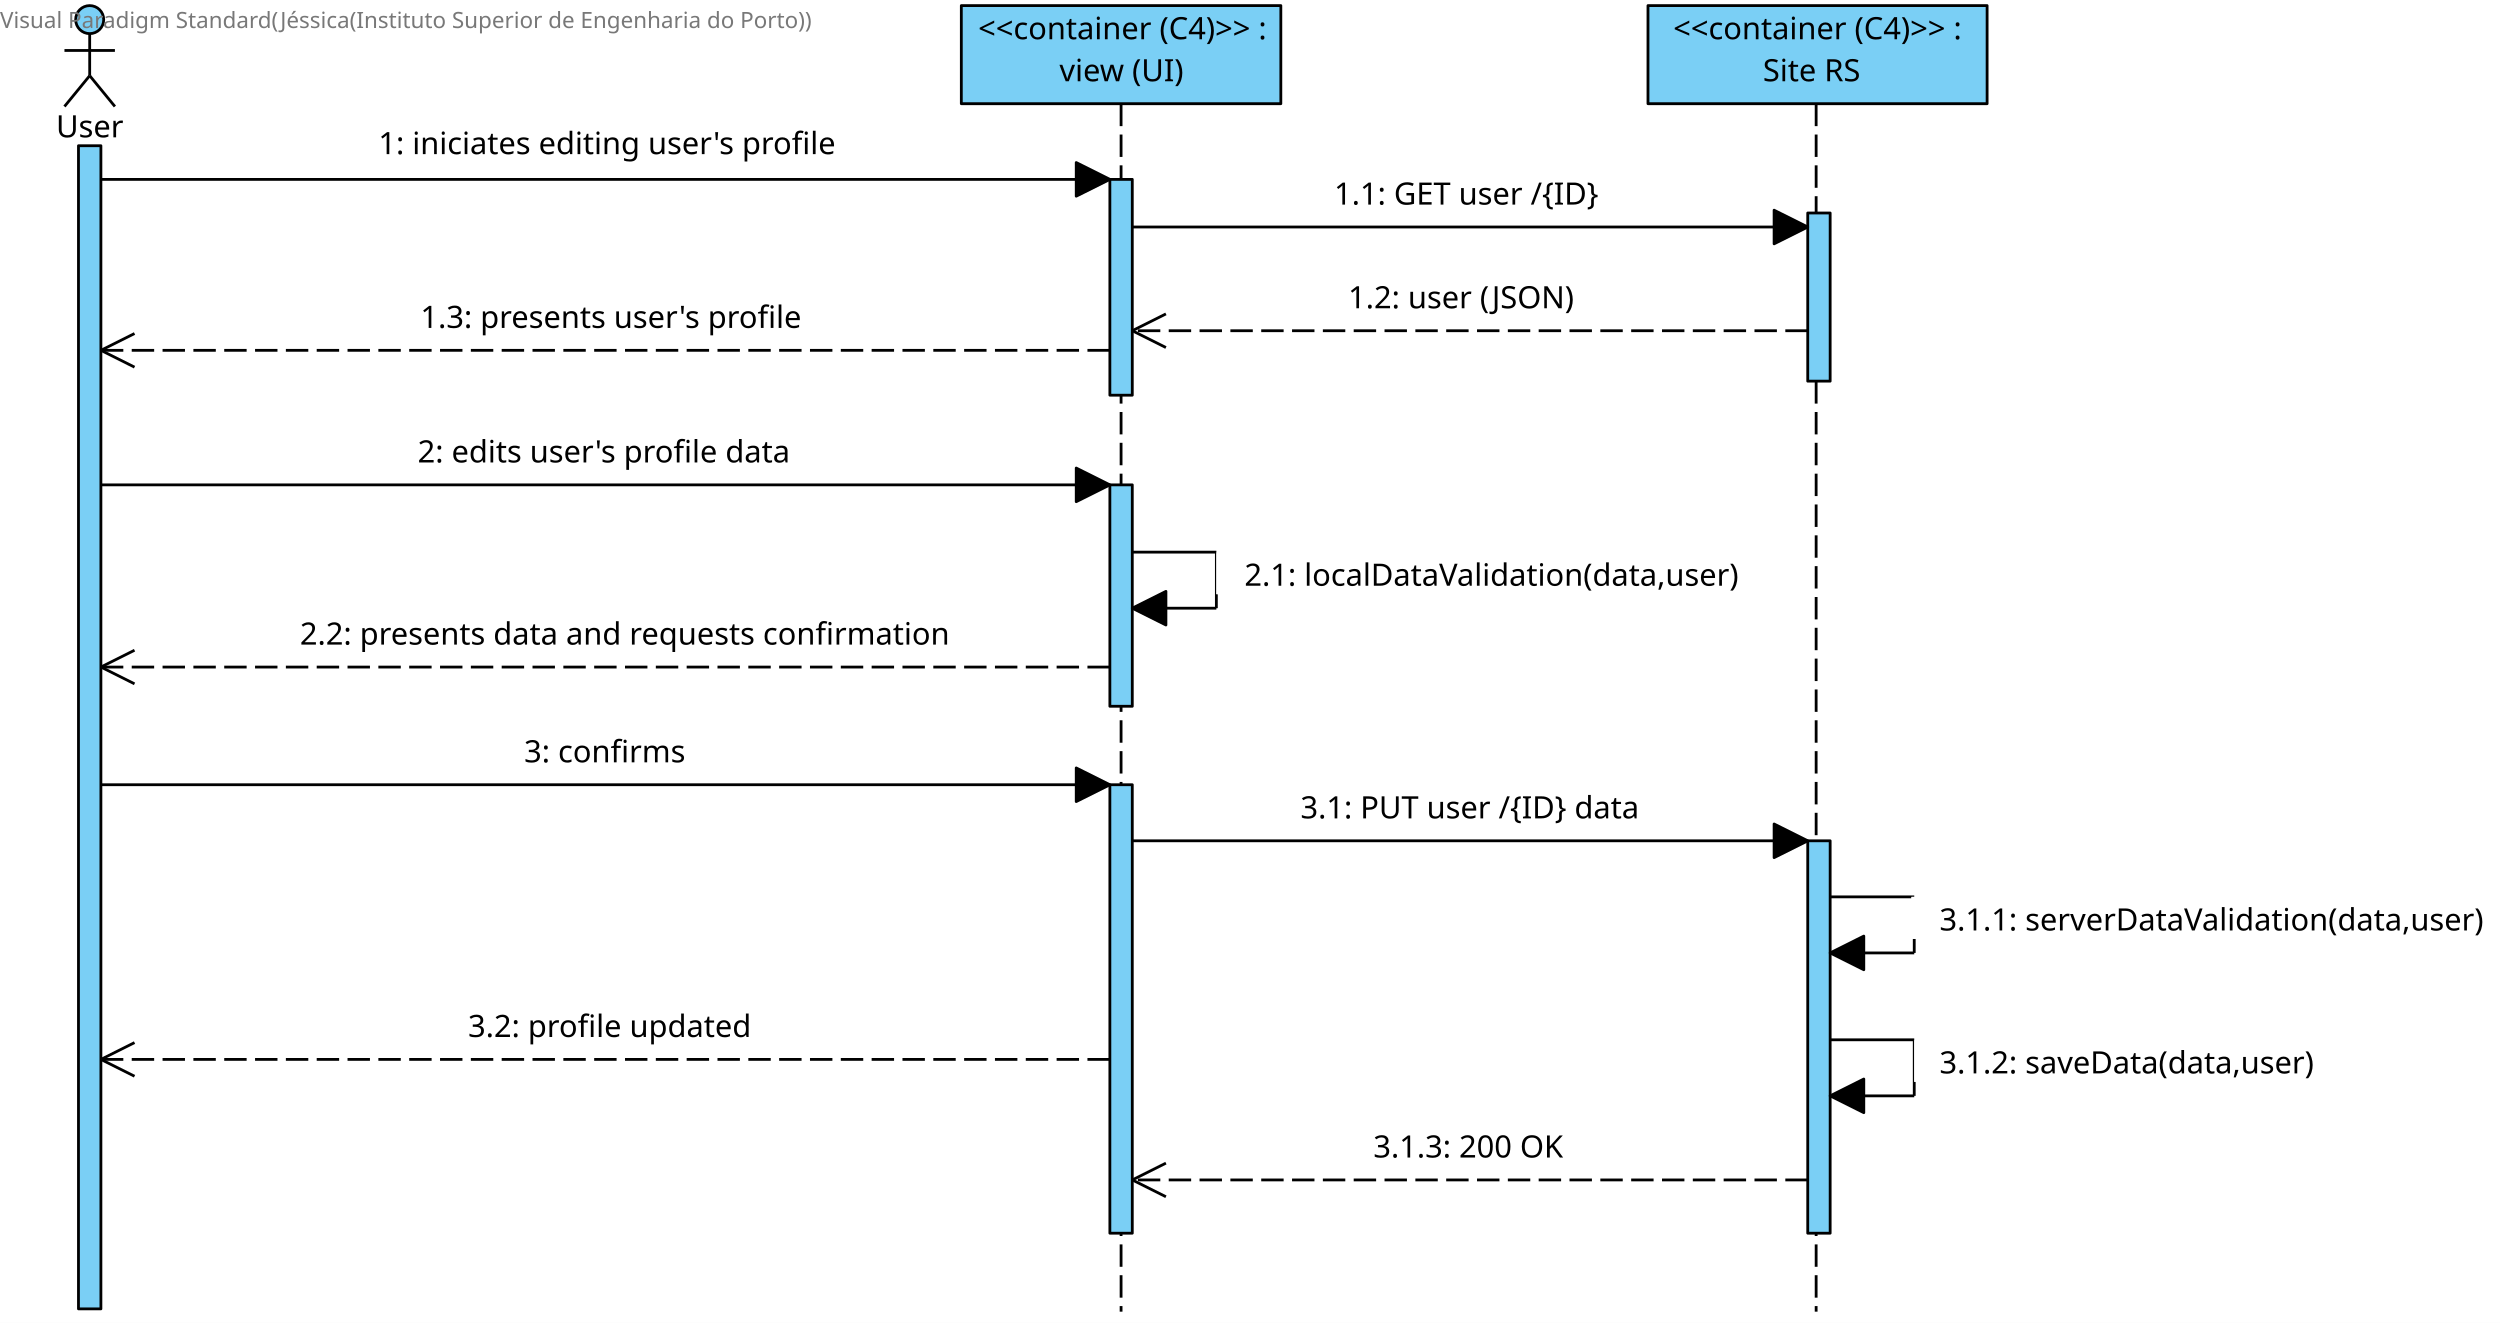
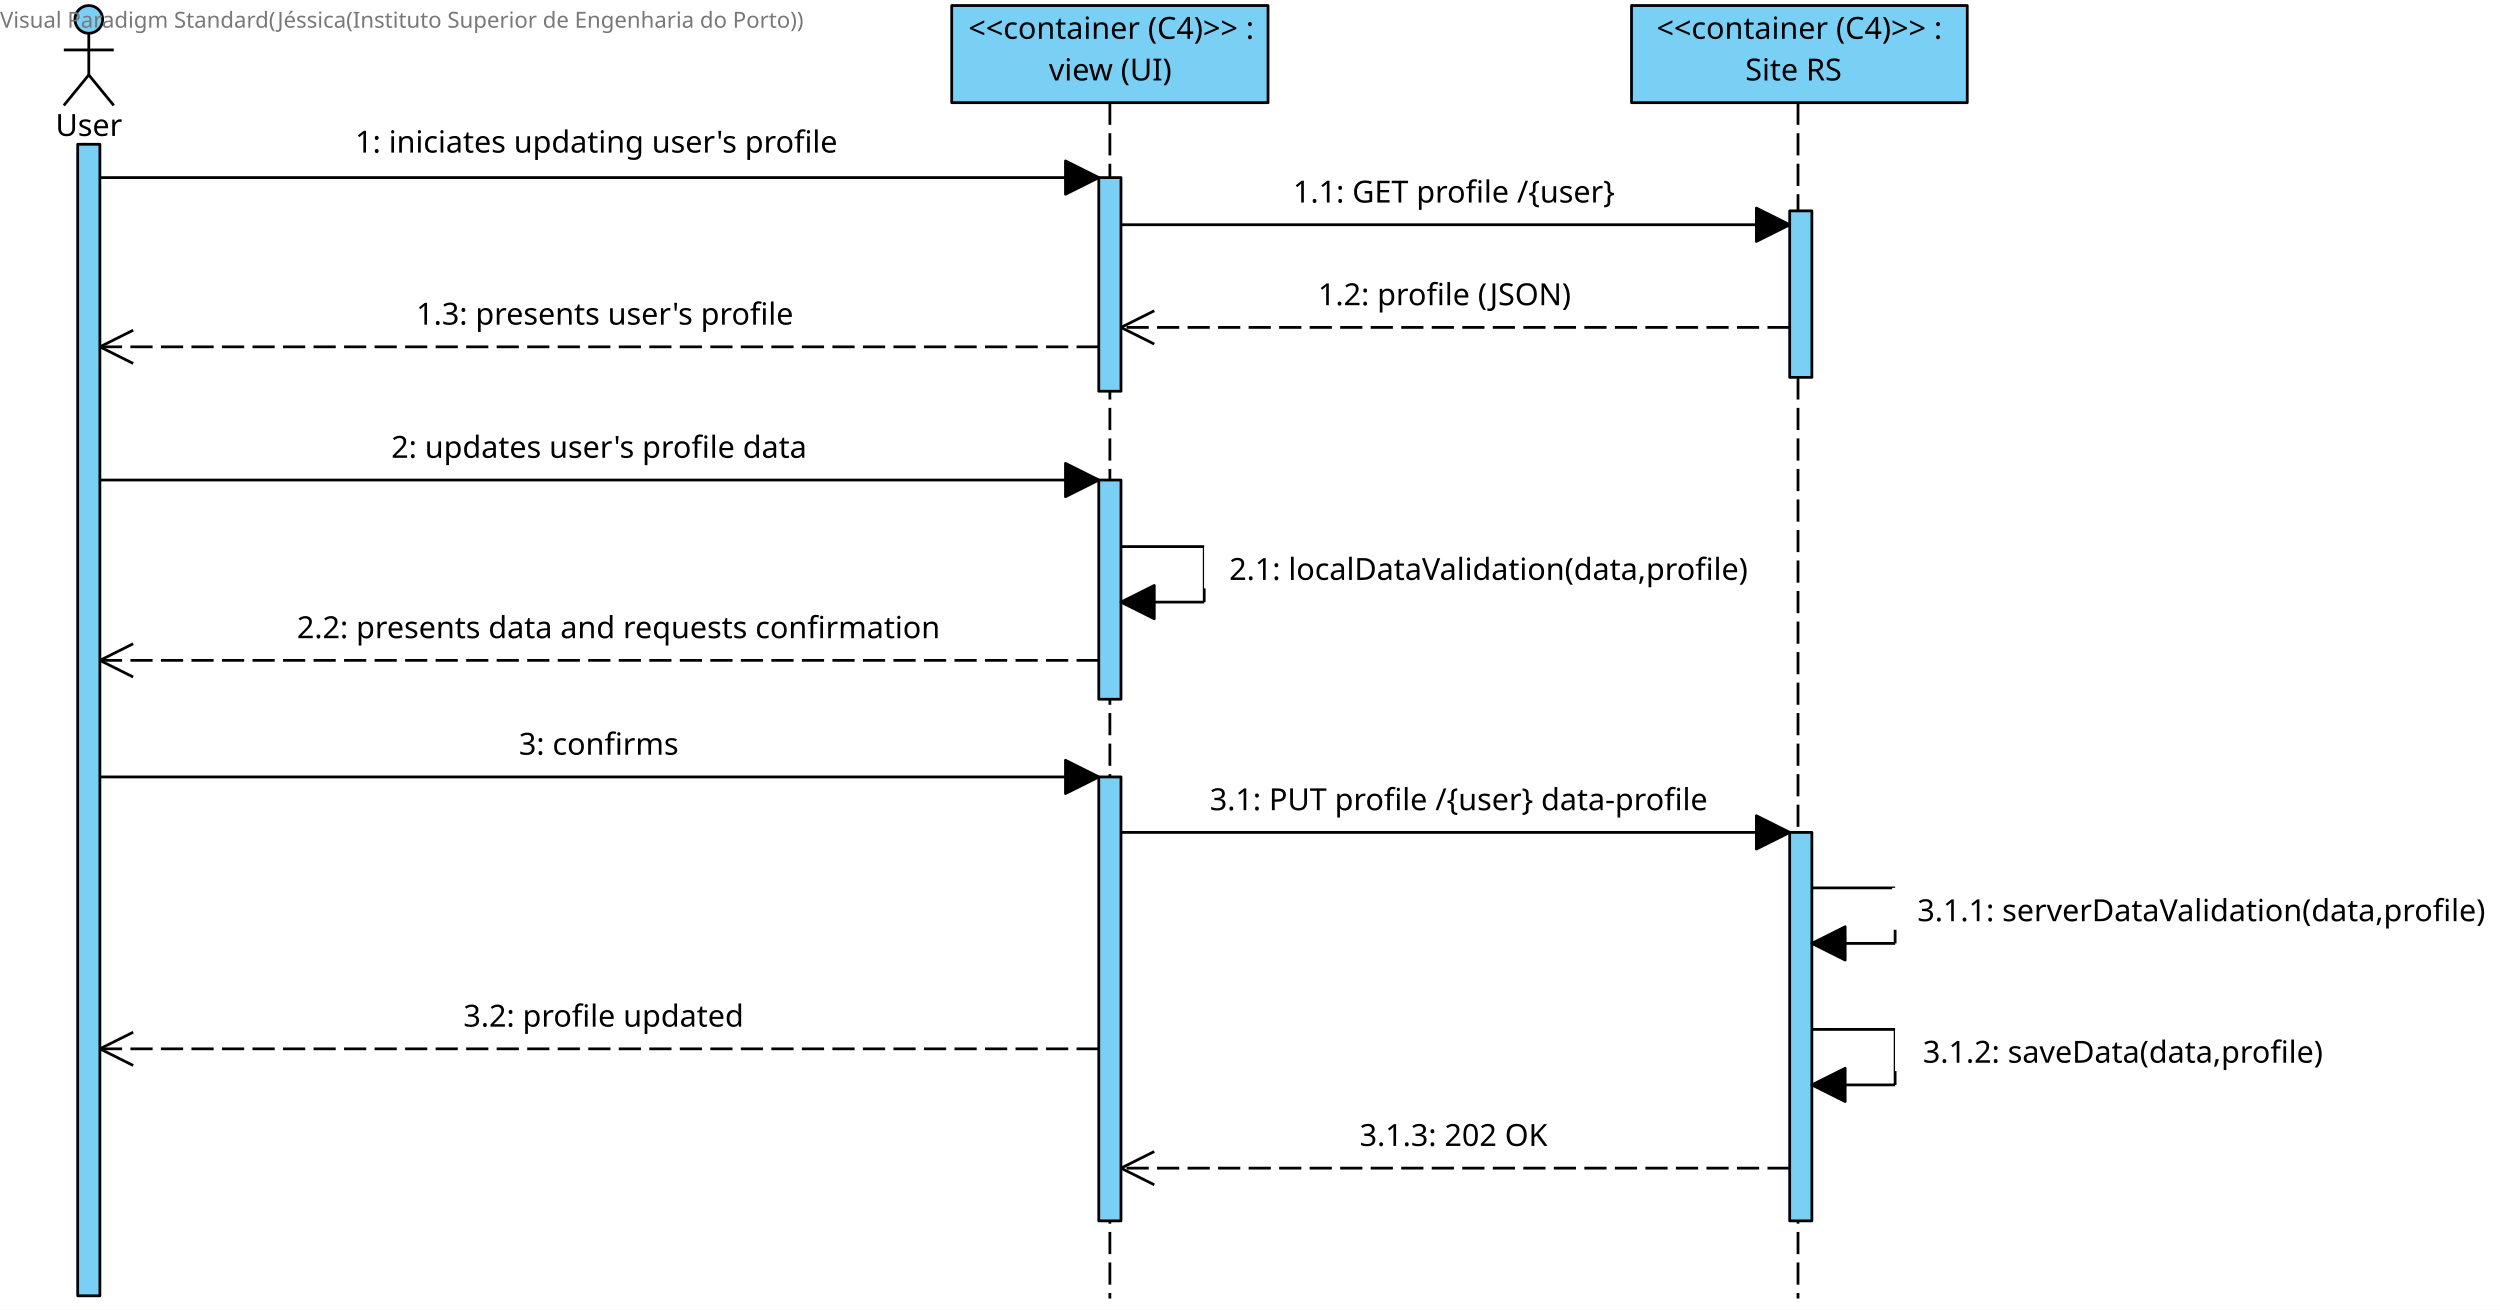
- <svg xmlns="http://www.w3.org/2000/svg" fill-opacity="0" color-rendering="auto" color-interpolation="auto" text-rendering="auto" stroke="rgb(0,0,0)" stroke-linecap="square" width="892" stroke-miterlimit="10" shape-rendering="auto" stroke-opacity="0" fill="rgb(0,0,0)" stroke-dasharray="none" font-weight="normal" stroke-width="1" height="472" font-family="'Dialog'" font-style="normal" stroke-linejoin="miter" font-size="12px" stroke-dashoffset="0" image-rendering="auto">
+ <svg xmlns="http://www.w3.org/2000/svg" fill-opacity="0" color-rendering="auto" color-interpolation="auto" text-rendering="auto" stroke="rgb(0,0,0)" stroke-linecap="square" width="901" stroke-miterlimit="10" shape-rendering="auto" stroke-opacity="0" fill="rgb(0,0,0)" stroke-dasharray="none" font-weight="normal" stroke-width="1" height="472" font-family="'Dialog'" font-style="normal" stroke-linejoin="miter" font-size="12px" stroke-dashoffset="0" image-rendering="auto">
  <defs id="genericDefs" />
  <g>
    <defs id="defs1">
      <clipPath clipPathUnits="userSpaceOnUse" id="clipPath1">
        <path d="M-7 -7 L126 -7 L126 477 L-7 477 L-7 -7 Z" />
      </clipPath>
      <clipPath clipPathUnits="userSpaceOnUse" id="clipPath2">
        <path d="M-7 -7 L71 -7 L71 477 L-7 477 L-7 -7 Z" />
      </clipPath>
      <clipPath clipPathUnits="userSpaceOnUse" id="clipPath3">
        <path d="M-7 -7 L19 -7 L19 88 L-7 88 L-7 -7 Z" />
      </clipPath>
      <clipPath clipPathUnits="userSpaceOnUse" id="clipPath4">
        <path d="M-7 -7 L19 -7 L19 90 L-7 90 L-7 -7 Z" />
      </clipPath>
      <clipPath clipPathUnits="userSpaceOnUse" id="clipPath5">
        <path d="M-7 -7 L19 -7 L19 171 L-7 171 L-7 -7 Z" />
      </clipPath>
      <clipPath clipPathUnits="userSpaceOnUse" id="clipPath6">
        <path d="M-7 -7 L133 -7 L133 477 L-7 477 L-7 -7 Z" />
      </clipPath>
      <clipPath clipPathUnits="userSpaceOnUse" id="clipPath7">
        <path d="M-7 -7 L19 -7 L19 71 L-7 71 L-7 -7 Z" />
      </clipPath>
      <clipPath clipPathUnits="userSpaceOnUse" id="clipPath8">
        <path d="M-7 -7 L19 -7 L19 151 L-7 151 L-7 -7 Z" />
      </clipPath>
      <clipPath clipPathUnits="userSpaceOnUse" id="clipPath9">
+         <path d="M-115 -30 L230 -30 L230 60 L-115 60 L-115 -30 Z" />
+       </clipPath>
+       <clipPath clipPathUnits="userSpaceOnUse" id="clipPath10">
+         <path d="M-44 -15 L88 -15 L88 30 L-44 30 L-44 -15 Z" />
+       </clipPath>
+       <clipPath clipPathUnits="userSpaceOnUse" id="clipPath11">
        <path d="M-122 -30 L244 -30 L244 60 L-122 60 L-122 -30 Z" />
-       </clipPath>
-       <clipPath clipPathUnits="userSpaceOnUse" id="clipPath10">
-         <path d="M-115 -30 L230 -30 L230 60 L-115 60 L-115 -30 Z" />
-       </clipPath>
-       <clipPath clipPathUnits="userSpaceOnUse" id="clipPath11">
-         <path d="M-44 -15 L88 -15 L88 30 L-44 30 L-44 -15 Z" />
      </clipPath>
      <clipPath clipPathUnits="userSpaceOnUse" id="clipPath12">
        <path d="M0 0 L464 0 L464 104 L0 104 L0 0 Z" />
      </clipPath>
      <clipPath clipPathUnits="userSpaceOnUse" id="clipPath13">
-         <path d="M68 23 L68 38 L24 38 L24 23 ZM312 29 L312 44 L139 44 L139 29 ZM0 0 L0 104 L154 104 L154 91 L303 91 L303 104 L464 104 L464 18 L357 18 L357 0 Z" />
+         <path d="M68 23 L68 38 L24 38 L24 23 ZM316 29 L316 44 L133 44 L133 29 ZM0 0 L0 104 L154 104 L154 91 L303 91 L303 104 L464 104 L464 18 L357 18 L357 0 Z" />
      </clipPath>
      <clipPath clipPathUnits="userSpaceOnUse" id="clipPath14">
-         <path d="M303 30 L303 45 L154 45 L154 30 ZM300 78 L300 93 L154 93 L154 78 ZM0 0 L0 104 L464 104 L464 0 Z" />
+         <path d="M303 30 L303 45 L154 45 L154 30 ZM306 78 L306 93 L145 93 L145 78 ZM0 0 L0 104 L464 104 L464 0 Z" />
      </clipPath>
      <clipPath clipPathUnits="userSpaceOnUse" id="clipPath15">
-         <path d="M300 30 L300 45 L154 45 L154 30 ZM0 0 L0 104 L111 104 L111 95 L349 95 L349 104 L464 104 L464 89 L448 89 L448 74 L464 74 L464 0 Z" />
+         <path d="M306 30 L306 45 L145 45 L145 30 ZM0 0 L0 104 L111 104 L111 95 L349 95 L349 104 L464 104 L464 89 L448 89 L448 74 L464 74 L464 0 Z" />
      </clipPath>
      <clipPath clipPathUnits="userSpaceOnUse" id="clipPath16">
-         <path d="M349 30 L349 45 L111 45 L111 30 ZM265 72 L265 87 L191 87 L191 72 ZM0 0 L0 104 L464 104 L464 24 L448 24 L448 9 L464 9 L464 0 Z" />
+         <path d="M349 30 L349 45 L111 45 L111 30 ZM265 72 L265 87 L191 87 L191 72 ZM0 0 L0 104 L441 104 L441 92 L464 92 L464 24 L448 24 L448 9 L464 9 L464 0 Z" />
      </clipPath>
      <clipPath clipPathUnits="userSpaceOnUse" id="clipPath17">
-         <path d="M265 30 L265 45 L191 45 L191 30 ZM0 0 L0 104 L464 104 L464 0 L349 0 L349 3 L111 3 L111 0 Z" />
+         <path d="M265 30 L265 45 L191 45 L191 30 ZM0 0 L0 104 L464 104 L464 65 L441 65 L441 50 L464 50 L464 0 L349 0 L349 3 L111 3 L111 0 Z" />
      </clipPath>
      <clipPath clipPathUnits="userSpaceOnUse" id="clipPath18">
        <path d="M287 30 L287 45 L172 45 L172 30 ZM0 0 L0 104 L464 104 L464 0 Z" />
      </clipPath>
      <clipPath clipPathUnits="userSpaceOnUse" id="clipPath19">
        <path d="M0 0 L345 0 L345 104 L0 104 L0 0 Z" />
      </clipPath>
      <clipPath clipPathUnits="userSpaceOnUse" id="clipPath20">
-         <path d="M225 30 L225 45 L112 45 L112 30 ZM220 67 L220 82 L117 82 L117 67 ZM104 0 L104 1 L0 1 L0 104 L345 104 L345 1 L234 1 L234 0 Z" />
+         <path d="M234 30 L234 45 L102 45 L102 30 ZM224 67 L224 82 L112 82 L112 67 ZM104 0 L104 1 L0 1 L0 104 L345 104 L345 1 L234 1 L234 0 Z" />
      </clipPath>
      <clipPath clipPathUnits="userSpaceOnUse" id="clipPath21">
-         <path d="M220 30 L220 45 L117 45 L117 30 ZM0 0 L0 104 L345 104 L345 0 L225 0 L225 8 L112 8 L112 0 Z" />
+         <path d="M224 30 L224 45 L112 45 L112 30 ZM0 0 L0 104 L345 104 L345 0 L234 0 L234 8 L102 8 L102 0 Z" />
      </clipPath>
      <clipPath clipPathUnits="userSpaceOnUse" id="clipPath22">
        <path d="M0 0 L134 0 L134 124 L0 124 L0 0 Z" />
      </clipPath>
      <clipPath clipPathUnits="userSpaceOnUse" id="clipPath23">
        <path d="M0 0 L0 124 L134 124 L134 65 L80 65 L80 50 L134 50 L134 0 Z" />
      </clipPath>
      <clipPath clipPathUnits="userSpaceOnUse" id="clipPath24">
-         <path d="M237 30 L237 45 L100 45 L100 30 ZM0 0 L0 104 L345 104 L345 85 L328 85 L328 70 L345 70 L345 0 Z" />
+         <path d="M263 30 L263 45 L73 45 L73 30 ZM0 0 L0 104 L345 104 L345 85 L328 85 L328 70 L345 70 L345 0 Z" />
      </clipPath>
      <clipPath clipPathUnits="userSpaceOnUse" id="clipPath25">
        <path d="M214 30 L214 45 L126 45 L126 30 ZM0 0 L0 104 L345 104 L345 15 L329 15 L329 0 Z" />
      </clipPath>
      <clipPath clipPathUnits="userSpaceOnUse" id="clipPath26">
-         <path d="M0 0 L0 124 L134 124 L134 116 L80 116 L80 101 L134 101 L134 65 L79 65 L79 50 L134 50 L134 0 Z" />
+         <path d="M0 0 L0 10 L14 10 L14 25 L0 25 L0 124 L134 124 L134 116 L80 116 L80 101 L134 101 L134 65 L79 65 L79 50 L134 50 L134 0 Z" />
      </clipPath>
      <clipPath clipPathUnits="userSpaceOnUse" id="clipPath27">
        <path d="M0 0 L0 124 L134 124 L134 65 L80 65 L80 50 L134 50 L134 14 L79 14 L79 0 Z" />
      </clipPath>
      <clipPath clipPathUnits="userSpaceOnUse" id="clipPath28">
-         <path d="M-151 -15 L302 -15 L302 30 L-151 30 L-151 -15 Z" />
+         <path d="M-159 -15 L318 -15 L318 30 L-159 30 L-159 -15 Z" />
      </clipPath>
      <clipPath clipPathUnits="userSpaceOnUse" id="clipPath29">
-         <path d="M-206 -15 L412 -15 L412 30 L-206 30 L-206 -15 Z" />
+         <path d="M-215 -15 L430 -15 L430 30 L-215 30 L-215 -15 Z" />
      </clipPath>
      <clipPath clipPathUnits="userSpaceOnUse" id="clipPath30">
        <path d="M-88 -15 L176 -15 L176 30 L-88 30 L-88 -15 Z" />
      </clipPath>
      <clipPath clipPathUnits="userSpaceOnUse" id="clipPath31">
-         <path d="M-137 -15 L274 -15 L274 30 L-137 30 L-137 -15 Z" />
+         <path d="M-190 -15 L380 -15 L380 30 L-190 30 L-190 -15 Z" />
      </clipPath>
      <clipPath clipPathUnits="userSpaceOnUse" id="clipPath32">
-         <path d="M-189 -15 L378 -15 L378 30 L-189 30 L-189 -15 Z" />
+         <path d="M-198 -15 L396 -15 L396 30 L-198 30 L-198 -15 Z" />
      </clipPath>
      <clipPath clipPathUnits="userSpaceOnUse" id="clipPath33">
-         <path d="M-103 -15 L206 -15 L206 30 L-103 30 L-103 -15 Z" />
+         <path d="M-112 -15 L224 -15 L224 30 L-112 30 L-112 -15 Z" />
      </clipPath>
      <clipPath clipPathUnits="userSpaceOnUse" id="clipPath34">
-         <path d="M-113 -15 L226 -15 L226 30 L-113 30 L-113 -15 Z" />
+         <path d="M-132 -15 L264 -15 L264 30 L-132 30 L-132 -15 Z" />
      </clipPath>
      <clipPath clipPathUnits="userSpaceOnUse" id="clipPath35">
        <path d="M-115 -15 L230 -15 L230 30 L-115 30 L-115 -15 Z" />
      </clipPath>
      <clipPath clipPathUnits="userSpaceOnUse" id="clipPath36">
        <path d="M-74 -15 L148 -15 L148 30 L-74 30 L-74 -15 Z" />
      </clipPath>
      <clipPath clipPathUnits="userSpaceOnUse" id="clipPath37">
        <path d="M-238 -15 L476 -15 L476 30 L-238 30 L-238 -15 Z" />
      </clipPath>
      <clipPath clipPathUnits="userSpaceOnUse" id="clipPath38">
-         <path d="M-146 -15 L292 -15 L292 30 L-146 30 L-146 -15 Z" />
+         <path d="M-161 -15 L322 -15 L322 30 L-161 30 L-161 -15 Z" />
      </clipPath>
      <clipPath clipPathUnits="userSpaceOnUse" id="clipPath39">
        <path d="M-149 -15 L298 -15 L298 30 L-149 30 L-149 -15 Z" />
      </clipPath>
      <clipPath clipPathUnits="userSpaceOnUse" id="clipPath40">
-         <path d="M-173 -15 L346 -15 L346 30 L-173 30 L-173 -15 Z" />
+         <path d="M-183 -15 L366 -15 L366 30 L-183 30 L-183 -15 Z" />
      </clipPath>
    </defs>
    <g fill="white" text-rendering="geometricPrecision" fill-opacity="1" stroke-opacity="1" stroke="white">
-       <rect x="0" width="892" height="472" y="0" stroke="none" />
+       <rect x="0" width="901" height="472" y="0" stroke="none" />
    </g>
    <g font-size="11px" transform="translate(343,2)" fill-opacity="1" fill="rgb(122,207,245)" text-rendering="geometricPrecision" image-rendering="optimizeQuality" font-family="sans-serif" stroke="rgb(122,207,245)" stroke-opacity="1">
      <rect x="0" width="114" height="35" y="0" clip-path="url(#clipPath1)" stroke="none" />
    </g>
    <g stroke-linecap="butt" font-size="11px" transform="translate(343,2)" fill-opacity="1" fill="black" text-rendering="geometricPrecision" image-rendering="optimizeQuality" font-family="sans-serif" stroke-linejoin="round" stroke="black" stroke-opacity="1" stroke-miterlimit="0">
      <rect fill="none" x="0" width="114" height="35" y="0" clip-path="url(#clipPath1)" />
      <line clip-path="url(#clipPath1)" fill="none" x1="57" x2="57" y1="35" y2="466" stroke-linejoin="bevel" stroke-dasharray="8,3" />
    </g>
    <g font-size="11px" transform="translate(2,2)" fill-opacity="1" fill="rgb(122,207,245)" text-rendering="geometricPrecision" image-rendering="optimizeQuality" font-family="sans-serif" stroke="rgb(122,207,245)" stroke-opacity="1">
      <circle r="5" clip-path="url(#clipPath2)" cx="30" cy="5" stroke="none" />
      <rect x="26" width="8" height="415" y="50" clip-path="url(#clipPath2)" stroke="none" />
    </g>
    <g stroke-linecap="butt" font-size="11px" transform="translate(2,2)" fill-opacity="1" fill="black" text-rendering="geometricPrecision" image-rendering="optimizeQuality" font-family="sans-serif" stroke-linejoin="round" stroke="black" stroke-opacity="1" stroke-miterlimit="0">
      <circle fill="none" r="5" clip-path="url(#clipPath2)" cx="30" cy="5" />
      <rect fill="none" x="26" width="8" height="415" y="50" clip-path="url(#clipPath2)" />
      <line y2="25" fill="none" x1="30" clip-path="url(#clipPath2)" x2="30" y1="10" />
      <line y2="36" fill="none" x1="30" clip-path="url(#clipPath2)" x2="21" y1="25" />
      <line y2="36" fill="none" x1="30" clip-path="url(#clipPath2)" x2="39" y1="25" />
      <line y2="16" fill="none" x1="21" clip-path="url(#clipPath2)" x2="39" y1="16" />
    </g>
    <g font-size="11px" transform="translate(396,64)" fill-opacity="1" fill="rgb(122,207,245)" text-rendering="geometricPrecision" image-rendering="optimizeQuality" font-family="sans-serif" stroke="rgb(122,207,245)" stroke-opacity="1">
      <rect x="0" width="8" height="77" y="0" clip-path="url(#clipPath3)" stroke="none" />
    </g>
    <g stroke-linecap="butt" font-size="11px" transform="translate(396,64)" fill-opacity="1" fill="black" text-rendering="geometricPrecision" image-rendering="optimizeQuality" font-family="sans-serif" stroke-linejoin="round" stroke="black" stroke-opacity="1" stroke-miterlimit="0">
      <rect fill="none" x="0" width="8" height="77" y="0" clip-path="url(#clipPath3)" />
    </g>
    <g font-size="11px" transform="translate(396,173)" fill-opacity="1" fill="rgb(122,207,245)" text-rendering="geometricPrecision" image-rendering="optimizeQuality" font-family="sans-serif" stroke="rgb(122,207,245)" stroke-opacity="1">
      <rect x="0" width="8" height="79" y="0" clip-path="url(#clipPath4)" stroke="none" />
    </g>
    <g stroke-linecap="butt" font-size="11px" transform="translate(396,173)" fill-opacity="1" fill="black" text-rendering="geometricPrecision" image-rendering="optimizeQuality" font-family="sans-serif" stroke-linejoin="round" stroke="black" stroke-opacity="1" stroke-miterlimit="0">
      <rect fill="none" x="0" width="8" height="79" y="0" clip-path="url(#clipPath4)" />
    </g>
    <g font-size="11px" transform="translate(396,280)" fill-opacity="1" fill="rgb(122,207,245)" text-rendering="geometricPrecision" image-rendering="optimizeQuality" font-family="sans-serif" stroke="rgb(122,207,245)" stroke-opacity="1">
      <rect x="0" width="8" height="160" y="0" clip-path="url(#clipPath5)" stroke="none" />
    </g>
    <g stroke-linecap="butt" font-size="11px" transform="translate(396,280)" fill-opacity="1" fill="black" text-rendering="geometricPrecision" image-rendering="optimizeQuality" font-family="sans-serif" stroke-linejoin="round" stroke="black" stroke-opacity="1" stroke-miterlimit="0">
      <rect fill="none" x="0" width="8" height="160" y="0" clip-path="url(#clipPath5)" />
    </g>
    <g font-size="11px" transform="translate(588,2)" fill-opacity="1" fill="rgb(122,207,245)" text-rendering="geometricPrecision" image-rendering="optimizeQuality" font-family="sans-serif" stroke="rgb(122,207,245)" stroke-opacity="1">
      <rect x="0" width="121" height="35" y="0" clip-path="url(#clipPath6)" stroke="none" />
    </g>
    <g stroke-linecap="butt" font-size="11px" transform="translate(588,2)" fill-opacity="1" fill="black" text-rendering="geometricPrecision" image-rendering="optimizeQuality" font-family="sans-serif" stroke-linejoin="round" stroke="black" stroke-opacity="1" stroke-miterlimit="0">
      <rect fill="none" x="0" width="121" height="35" y="0" clip-path="url(#clipPath6)" />
      <line clip-path="url(#clipPath6)" fill="none" x1="60" x2="60" y1="35" y2="466" stroke-linejoin="bevel" stroke-dasharray="8,3" />
    </g>
    <g font-size="11px" transform="translate(645,76)" fill-opacity="1" fill="rgb(122,207,245)" text-rendering="geometricPrecision" image-rendering="optimizeQuality" font-family="sans-serif" stroke="rgb(122,207,245)" stroke-opacity="1">
      <rect x="0" width="8" height="60" y="0" clip-path="url(#clipPath7)" stroke="none" />
    </g>
    <g stroke-linecap="butt" font-size="11px" transform="translate(645,76)" fill-opacity="1" fill="black" text-rendering="geometricPrecision" image-rendering="optimizeQuality" font-family="sans-serif" stroke-linejoin="round" stroke="black" stroke-opacity="1" stroke-miterlimit="0">
      <rect fill="none" x="0" width="8" height="60" y="0" clip-path="url(#clipPath7)" />
    </g>
    <g font-size="11px" transform="translate(645,300)" fill-opacity="1" fill="rgb(122,207,245)" text-rendering="geometricPrecision" image-rendering="optimizeQuality" font-family="sans-serif" stroke="rgb(122,207,245)" stroke-opacity="1">
      <rect x="0" width="8" height="140" y="0" clip-path="url(#clipPath8)" stroke="none" />
    </g>
    <g stroke-linecap="butt" font-size="11px" transform="translate(645,300)" fill-opacity="1" fill="black" text-rendering="geometricPrecision" image-rendering="optimizeQuality" font-family="sans-serif" stroke-linejoin="round" stroke="black" stroke-opacity="1" stroke-miterlimit="0">
      <rect fill="none" x="0" width="8" height="140" y="0" clip-path="url(#clipPath8)" />
    </g>
+     <g font-size="11px" transform="translate(343,2)" fill-opacity="1" fill="black" text-rendering="geometricPrecision" image-rendering="optimizeQuality" font-family="sans-serif" stroke="black" stroke-opacity="1">
+       <text x="6" xml:space="preserve" y="12" clip-path="url(#clipPath9)" stroke="none">&lt;&lt;container (C4)&gt;&gt; :</text>
+       <text x="35" xml:space="preserve" y="27" clip-path="url(#clipPath9)" stroke="none">view (UI)</text>
+     </g>
+     <g font-size="11px" transform="translate(10,37)" fill-opacity="1" fill="black" text-rendering="geometricPrecision" image-rendering="optimizeQuality" font-family="sans-serif" stroke="black" stroke-opacity="1">
+       <text x="10" xml:space="preserve" y="12" clip-path="url(#clipPath10)" stroke="none">User</text>
+     </g>
    <g font-size="11px" transform="translate(588,2)" fill-opacity="1" fill="black" text-rendering="geometricPrecision" image-rendering="optimizeQuality" font-family="sans-serif" stroke="black" stroke-opacity="1">
-       <text x="9" xml:space="preserve" y="12" clip-path="url(#clipPath9)" stroke="none">&lt;&lt;container (C4)&gt;&gt; :</text>
-       <text x="41" xml:space="preserve" y="27" clip-path="url(#clipPath9)" stroke="none">Site RS</text>
-     </g>
-     <g font-size="11px" transform="translate(343,2)" fill-opacity="1" fill="black" text-rendering="geometricPrecision" image-rendering="optimizeQuality" font-family="sans-serif" stroke="black" stroke-opacity="1">
-       <text x="6" xml:space="preserve" y="12" clip-path="url(#clipPath10)" stroke="none">&lt;&lt;container (C4)&gt;&gt; :</text>
-       <text x="35" xml:space="preserve" y="27" clip-path="url(#clipPath10)" stroke="none">view (UI)</text>
-     </g>
-     <g font-size="11px" transform="translate(10,37)" fill-opacity="1" fill="black" text-rendering="geometricPrecision" image-rendering="optimizeQuality" font-family="sans-serif" stroke="black" stroke-opacity="1">
-       <text x="10" xml:space="preserve" y="12" clip-path="url(#clipPath11)" stroke="none">User</text>
+       <text x="9" xml:space="preserve" y="12" clip-path="url(#clipPath11)" stroke="none">&lt;&lt;container (C4)&gt;&gt; :</text>
+       <text x="41" xml:space="preserve" y="27" clip-path="url(#clipPath11)" stroke="none">Site RS</text>
    </g>
    <g stroke-linecap="butt" font-size="11px" transform="translate(-14,14)" fill-opacity="1" fill="black" text-rendering="geometricPrecision" image-rendering="optimizeQuality" font-family="sans-serif" stroke-linejoin="round" stroke="black" stroke-opacity="1">
      <line y2="50" fill="none" x1="50" clip-path="url(#clipPath13)" x2="410" y1="50" />
      <polygon points=" 410 50 398 44 398 56" clip-path="url(#clipPath13)" stroke="none" />
      <polygon fill="none" points=" 410 50 398 44 398 56" clip-path="url(#clipPath13)" />
    </g>
    <g fill-opacity="1" text-rendering="geometricPrecision" stroke="black" stroke-linecap="butt" transform="translate(-14,75)" stroke-miterlimit="0" stroke-opacity="1" fill="black" stroke-dasharray="8,3" font-family="sans-serif" stroke-linejoin="round" font-size="11px" image-rendering="optimizeQuality">
      <line y2="50" fill="none" x1="410" clip-path="url(#clipPath14)" x2="50" y1="50" />
      <line clip-path="url(#clipPath14)" fill="none" x1="50" x2="62" y1="50" y2="56" stroke-dasharray="none" stroke-miterlimit="10" />
      <line clip-path="url(#clipPath14)" fill="none" x1="50" x2="62" y1="50" y2="44" stroke-dasharray="none" stroke-miterlimit="10" />
    </g>
    <g stroke-linecap="butt" font-size="11px" transform="translate(-14,123)" fill-opacity="1" fill="black" text-rendering="geometricPrecision" image-rendering="optimizeQuality" font-family="sans-serif" stroke-linejoin="round" stroke="black" stroke-opacity="1">
      <line y2="50" fill="none" x1="50" clip-path="url(#clipPath15)" x2="410" y1="50" />
      <polygon points=" 410 50 398 44 398 56" clip-path="url(#clipPath15)" stroke="none" />
      <polygon fill="none" points=" 410 50 398 44 398 56" clip-path="url(#clipPath15)" />
    </g>
    <g fill-opacity="1" text-rendering="geometricPrecision" stroke="black" stroke-linecap="butt" transform="translate(-14,188)" stroke-miterlimit="0" stroke-opacity="1" fill="black" stroke-dasharray="8,3" font-family="sans-serif" stroke-linejoin="round" font-size="11px" image-rendering="optimizeQuality">
      <line y2="50" fill="none" x1="410" clip-path="url(#clipPath16)" x2="50" y1="50" />
      <line clip-path="url(#clipPath16)" fill="none" x1="50" x2="62" y1="50" y2="56" stroke-dasharray="none" stroke-miterlimit="10" />
      <line clip-path="url(#clipPath16)" fill="none" x1="50" x2="62" y1="50" y2="44" stroke-dasharray="none" stroke-miterlimit="10" />
    </g>
    <g stroke-linecap="butt" font-size="11px" transform="translate(-14,230)" fill-opacity="1" fill="black" text-rendering="geometricPrecision" image-rendering="optimizeQuality" font-family="sans-serif" stroke-linejoin="round" stroke="black" stroke-opacity="1">
      <line y2="50" fill="none" x1="50" clip-path="url(#clipPath17)" x2="410" y1="50" />
      <polygon points=" 410 50 398 44 398 56" clip-path="url(#clipPath17)" stroke="none" />
      <polygon fill="none" points=" 410 50 398 44 398 56" clip-path="url(#clipPath17)" />
    </g>
    <g fill-opacity="1" text-rendering="geometricPrecision" stroke="black" stroke-linecap="butt" transform="translate(-14,328)" stroke-miterlimit="0" stroke-opacity="1" fill="black" stroke-dasharray="8,3" font-family="sans-serif" stroke-linejoin="round" font-size="11px" image-rendering="optimizeQuality">
      <line y2="50" fill="none" x1="410" clip-path="url(#clipPath18)" x2="50" y1="50" />
      <line clip-path="url(#clipPath18)" fill="none" x1="50" x2="62" y1="50" y2="56" stroke-dasharray="none" stroke-miterlimit="10" />
      <line clip-path="url(#clipPath18)" fill="none" x1="50" x2="62" y1="50" y2="44" stroke-dasharray="none" stroke-miterlimit="10" />
    </g>
    <g stroke-linecap="butt" font-size="11px" transform="translate(354,31)" fill-opacity="1" fill="black" text-rendering="geometricPrecision" image-rendering="optimizeQuality" font-family="sans-serif" stroke-linejoin="round" stroke="black" stroke-opacity="1">
      <line y2="50" fill="none" x1="50" clip-path="url(#clipPath20)" x2="291" y1="50" />
      <polygon points=" 291 50 279 44 279 56" clip-path="url(#clipPath20)" stroke="none" />
      <polygon fill="none" points=" 291 50 279 44 279 56" clip-path="url(#clipPath20)" />
    </g>
    <g fill-opacity="1" text-rendering="geometricPrecision" stroke="black" stroke-linecap="butt" transform="translate(354,68)" stroke-miterlimit="0" stroke-opacity="1" fill="black" stroke-dasharray="8,3" font-family="sans-serif" stroke-linejoin="round" font-size="11px" image-rendering="optimizeQuality">
      <line y2="50" fill="none" x1="291" clip-path="url(#clipPath21)" x2="50" y1="50" />
      <line clip-path="url(#clipPath21)" fill="none" x1="50" x2="62" y1="50" y2="56" stroke-dasharray="none" stroke-miterlimit="10" />
      <line clip-path="url(#clipPath21)" fill="none" x1="50" x2="62" y1="50" y2="44" stroke-dasharray="none" stroke-miterlimit="10" />
    </g>
    <g stroke-linecap="butt" font-size="11px" transform="translate(354,147)" fill-opacity="1" fill="black" text-rendering="geometricPrecision" image-rendering="optimizeQuality" font-family="sans-serif" stroke-linejoin="round" stroke="black" stroke-opacity="1">
      <line y2="50" fill="none" x1="50" clip-path="url(#clipPath23)" x2="80" y1="50" />
      <line y2="70" fill="none" x1="80" clip-path="url(#clipPath23)" x2="80" y1="50" />
      <line y2="70" fill="none" x1="80" clip-path="url(#clipPath23)" x2="50" y1="70" />
      <polygon points=" 50 70 62 76 62 64" clip-path="url(#clipPath23)" stroke="none" />
      <polygon fill="none" points=" 50 70 62 76 62 64" clip-path="url(#clipPath23)" />
    </g>
    <g stroke-linecap="butt" font-size="11px" transform="translate(354,250)" fill-opacity="1" fill="black" text-rendering="geometricPrecision" image-rendering="optimizeQuality" font-family="sans-serif" stroke-linejoin="round" stroke="black" stroke-opacity="1">
      <line y2="50" fill="none" x1="50" clip-path="url(#clipPath24)" x2="291" y1="50" />
      <polygon points=" 291 50 279 44 279 56" clip-path="url(#clipPath24)" stroke="none" />
      <polygon fill="none" points=" 291 50 279 44 279 56" clip-path="url(#clipPath24)" />
    </g>
    <g fill-opacity="1" text-rendering="geometricPrecision" stroke="black" stroke-linecap="butt" transform="translate(354,371)" stroke-miterlimit="0" stroke-opacity="1" fill="black" stroke-dasharray="8,3" font-family="sans-serif" stroke-linejoin="round" font-size="11px" image-rendering="optimizeQuality">
      <line y2="50" fill="none" x1="291" clip-path="url(#clipPath25)" x2="50" y1="50" />
      <line clip-path="url(#clipPath25)" fill="none" x1="50" x2="62" y1="50" y2="56" stroke-dasharray="none" stroke-miterlimit="10" />
      <line clip-path="url(#clipPath25)" fill="none" x1="50" x2="62" y1="50" y2="44" stroke-dasharray="none" stroke-miterlimit="10" />
    </g>
    <g stroke-linecap="butt" font-size="11px" transform="translate(603,270)" fill-opacity="1" fill="black" text-rendering="geometricPrecision" image-rendering="optimizeQuality" font-family="sans-serif" stroke-linejoin="round" stroke="black" stroke-opacity="1">
      <line y2="50" fill="none" x1="50" clip-path="url(#clipPath26)" x2="80" y1="50" />
      <line y2="70" fill="none" x1="80" clip-path="url(#clipPath26)" x2="80" y1="50" />
      <line y2="70" fill="none" x1="80" clip-path="url(#clipPath26)" x2="50" y1="70" />
      <polygon points=" 50 70 62 76 62 64" clip-path="url(#clipPath26)" stroke="none" />
      <polygon fill="none" points=" 50 70 62 76 62 64" clip-path="url(#clipPath26)" />
    </g>
    <g stroke-linecap="butt" font-size="11px" transform="translate(603,321)" fill-opacity="1" fill="black" text-rendering="geometricPrecision" image-rendering="optimizeQuality" font-family="sans-serif" stroke-linejoin="round" stroke="black" stroke-opacity="1">
      <line y2="50" fill="none" x1="50" clip-path="url(#clipPath27)" x2="80" y1="50" />
      <line y2="70" fill="none" x1="80" clip-path="url(#clipPath27)" x2="80" y1="50" />
      <line y2="70" fill="none" x1="80" clip-path="url(#clipPath27)" x2="50" y1="70" />
      <polygon points=" 50 70 62 76 62 64" clip-path="url(#clipPath27)" stroke="none" />
      <polygon fill="none" points=" 50 70 62 76 62 64" clip-path="url(#clipPath27)" />
    </g>
    <g font-size="11px" transform="translate(683,371)" fill-opacity="1" fill="white" text-rendering="geometricPrecision" image-rendering="optimizeQuality" font-family="sans-serif" stroke="white" stroke-opacity="1">
-       <rect x="0" width="151" height="15" y="0" clip-path="url(#clipPath28)" stroke="none" />
-       <text fill="black" x="9" xml:space="preserve" y="12" clip-path="url(#clipPath28)" stroke="none">3.1.2: saveData(data,user)</text>
+       <rect x="0" width="159" height="15" y="0" clip-path="url(#clipPath28)" stroke="none" />
+       <text fill="black" x="10" xml:space="preserve" y="12" clip-path="url(#clipPath28)" stroke="none">3.1.2: saveData(data,profile)</text>
    </g>
    <g font-size="11px" transform="translate(682,320)" fill-opacity="1" fill="white" text-rendering="geometricPrecision" image-rendering="optimizeQuality" font-family="sans-serif" stroke="white" stroke-opacity="1">
-       <rect x="0" width="206" height="15" y="0" clip-path="url(#clipPath29)" stroke="none" />
-       <text fill="black" x="10" xml:space="preserve" y="12" clip-path="url(#clipPath29)" stroke="none">3.1.1: serverDataValidation(data,user)</text>
+       <rect x="0" width="215" height="15" y="0" clip-path="url(#clipPath29)" stroke="none" />
+       <text fill="black" x="9" xml:space="preserve" y="12" clip-path="url(#clipPath29)" stroke="none">3.1.1: serverDataValidation(data,profile)</text>
    </g>
    <g font-size="11px" transform="translate(480,401)" fill-opacity="1" fill="white" text-rendering="geometricPrecision" image-rendering="optimizeQuality" font-family="sans-serif" stroke="white" stroke-opacity="1">
      <rect x="0" width="88" height="15" y="0" clip-path="url(#clipPath30)" stroke="none" />
-       <text fill="black" x="10" xml:space="preserve" y="12" clip-path="url(#clipPath30)" stroke="none">3.1.3: 200 OK</text>
-     </g>
-     <g font-size="11px" transform="translate(454,280)" fill-opacity="1" fill="white" text-rendering="geometricPrecision" image-rendering="optimizeQuality" font-family="sans-serif" stroke="white" stroke-opacity="1">
-       <rect x="0" width="137" height="15" y="0" clip-path="url(#clipPath31)" stroke="none" />
-       <text fill="black" x="10" xml:space="preserve" y="12" clip-path="url(#clipPath31)" stroke="none">3.1: PUT user /{ID} data</text>
+       <text fill="black" x="10" xml:space="preserve" y="12" clip-path="url(#clipPath30)" stroke="none">3.1.3: 202 OK</text>
+     </g>
+     <g font-size="11px" transform="translate(427,280)" fill-opacity="1" fill="white" text-rendering="geometricPrecision" image-rendering="optimizeQuality" font-family="sans-serif" stroke="white" stroke-opacity="1">
+       <rect x="0" width="190" height="15" y="0" clip-path="url(#clipPath31)" stroke="none" />
+       <text fill="black" x="9" xml:space="preserve" y="12" clip-path="url(#clipPath31)" stroke="none">3.1: PUT profile /{user} data-profile</text>
    </g>
    <g font-size="11px" transform="translate(434,197)" fill-opacity="1" fill="white" text-rendering="geometricPrecision" image-rendering="optimizeQuality" font-family="sans-serif" stroke="white" stroke-opacity="1">
-       <rect x="0" width="189" height="15" y="0" clip-path="url(#clipPath32)" stroke="none" />
-       <text fill="black" x="10" xml:space="preserve" y="12" clip-path="url(#clipPath32)" stroke="none">2.1: localDataValidation(data,user)</text>
-     </g>
-     <g font-size="11px" transform="translate(471,98)" fill-opacity="1" fill="white" text-rendering="geometricPrecision" image-rendering="optimizeQuality" font-family="sans-serif" stroke="white" stroke-opacity="1">
-       <rect x="0" width="103" height="15" y="0" clip-path="url(#clipPath33)" stroke="none" />
-       <text fill="black" x="10" xml:space="preserve" y="12" clip-path="url(#clipPath33)" stroke="none">1.2: user (JSON)</text>
-     </g>
-     <g font-size="11px" transform="translate(466,61)" fill-opacity="1" fill="white" text-rendering="geometricPrecision" image-rendering="optimizeQuality" font-family="sans-serif" stroke="white" stroke-opacity="1">
-       <rect x="0" width="113" height="15" y="0" clip-path="url(#clipPath34)" stroke="none" />
-       <text fill="black" x="10" xml:space="preserve" y="12" clip-path="url(#clipPath34)" stroke="none">1.1: GET user /{ID}</text>
+       <rect x="0" width="198" height="15" y="0" clip-path="url(#clipPath32)" stroke="none" />
+       <text fill="black" x="9" xml:space="preserve" y="12" clip-path="url(#clipPath32)" stroke="none">2.1: localDataValidation(data,profile)</text>
+     </g>
+     <g font-size="11px" transform="translate(466,98)" fill-opacity="1" fill="white" text-rendering="geometricPrecision" image-rendering="optimizeQuality" font-family="sans-serif" stroke="white" stroke-opacity="1">
+       <rect x="0" width="112" height="15" y="0" clip-path="url(#clipPath33)" stroke="none" />
+       <text fill="black" x="9" xml:space="preserve" y="12" clip-path="url(#clipPath33)" stroke="none">1.2: profile (JSON)</text>
+     </g>
+     <g font-size="11px" transform="translate(456,61)" fill-opacity="1" fill="white" text-rendering="geometricPrecision" image-rendering="optimizeQuality" font-family="sans-serif" stroke="white" stroke-opacity="1">
+       <rect x="0" width="132" height="15" y="0" clip-path="url(#clipPath34)" stroke="none" />
+       <text fill="black" x="10" xml:space="preserve" y="12" clip-path="url(#clipPath34)" stroke="none">1.1: GET profile /{user}</text>
    </g>
    <g font-size="11px" transform="translate(158,358)" fill-opacity="1" fill="white" text-rendering="geometricPrecision" image-rendering="optimizeQuality" font-family="sans-serif" stroke="white" stroke-opacity="1">
      <rect x="0" width="115" height="15" y="0" clip-path="url(#clipPath35)" stroke="none" />
      <text fill="black" x="9" xml:space="preserve" y="12" clip-path="url(#clipPath35)" stroke="none">3.2: profile updated</text>
    </g>
    <g font-size="11px" transform="translate(177,260)" fill-opacity="1" fill="white" text-rendering="geometricPrecision" image-rendering="optimizeQuality" font-family="sans-serif" stroke="white" stroke-opacity="1">
      <rect x="0" width="74" height="15" y="0" clip-path="url(#clipPath36)" stroke="none" />
      <text fill="black" x="10" xml:space="preserve" y="12" clip-path="url(#clipPath36)" stroke="none">3: confirms</text>
    </g>
    <g font-size="11px" transform="translate(97,218)" fill-opacity="1" fill="white" text-rendering="geometricPrecision" image-rendering="optimizeQuality" font-family="sans-serif" stroke="white" stroke-opacity="1">
      <rect x="0" width="238" height="15" y="0" clip-path="url(#clipPath37)" stroke="none" />
      <text fill="black" x="10" xml:space="preserve" y="12" clip-path="url(#clipPath37)" stroke="none">2.2: presents data and requests confirmation</text>
    </g>
-     <g font-size="11px" transform="translate(140,153)" fill-opacity="1" fill="white" text-rendering="geometricPrecision" image-rendering="optimizeQuality" font-family="sans-serif" stroke="white" stroke-opacity="1">
-       <rect x="0" width="146" height="15" y="0" clip-path="url(#clipPath38)" stroke="none" />
-       <text fill="black" x="9" xml:space="preserve" y="12" clip-path="url(#clipPath38)" stroke="none">2: edits user's profile data</text>
+     <g font-size="11px" transform="translate(131,153)" fill-opacity="1" fill="white" text-rendering="geometricPrecision" image-rendering="optimizeQuality" font-family="sans-serif" stroke="white" stroke-opacity="1">
+       <rect x="0" width="161" height="15" y="0" clip-path="url(#clipPath38)" stroke="none" />
+       <text fill="black" x="10" xml:space="preserve" y="12" clip-path="url(#clipPath38)" stroke="none">2: updates user's profile data</text>
    </g>
    <g font-size="11px" transform="translate(140,105)" fill-opacity="1" fill="white" text-rendering="geometricPrecision" image-rendering="optimizeQuality" font-family="sans-serif" stroke="white" stroke-opacity="1">
      <rect x="0" width="149" height="15" y="0" clip-path="url(#clipPath39)" stroke="none" />
      <text fill="black" x="10" xml:space="preserve" y="12" clip-path="url(#clipPath39)" stroke="none">1.3: presents user's profile</text>
    </g>
-     <g font-size="11px" transform="translate(125,43)" fill-opacity="1" fill="white" text-rendering="geometricPrecision" image-rendering="optimizeQuality" font-family="sans-serif" stroke="white" stroke-opacity="1">
-       <rect x="0" width="173" height="15" y="0" clip-path="url(#clipPath40)" stroke="none" />
-       <text fill="black" x="10" xml:space="preserve" y="12" clip-path="url(#clipPath40)" stroke="none">1: iniciates editing user's profile</text>
+     <g font-size="11px" transform="translate(119,43)" fill-opacity="1" fill="white" text-rendering="geometricPrecision" image-rendering="optimizeQuality" font-family="sans-serif" stroke="white" stroke-opacity="1">
+       <rect x="0" width="183" height="15" y="0" clip-path="url(#clipPath40)" stroke="none" />
+       <text fill="black" x="9" xml:space="preserve" y="12" clip-path="url(#clipPath40)" stroke="none">1: iniciates updating user's profile</text>
    </g>
    <g font-size="8px" fill-opacity="1" fill="rgb(120,120,120)" text-rendering="geometricPrecision" image-rendering="optimizeQuality" stroke="rgb(120,120,120)" stroke-opacity="1">
      <text x="0" xml:space="preserve" y="10" stroke="none">Visual Paradigm Standard(Jéssica(Instituto Superior de Engenharia do Porto))</text>
    </g>
  </g>
</svg>
